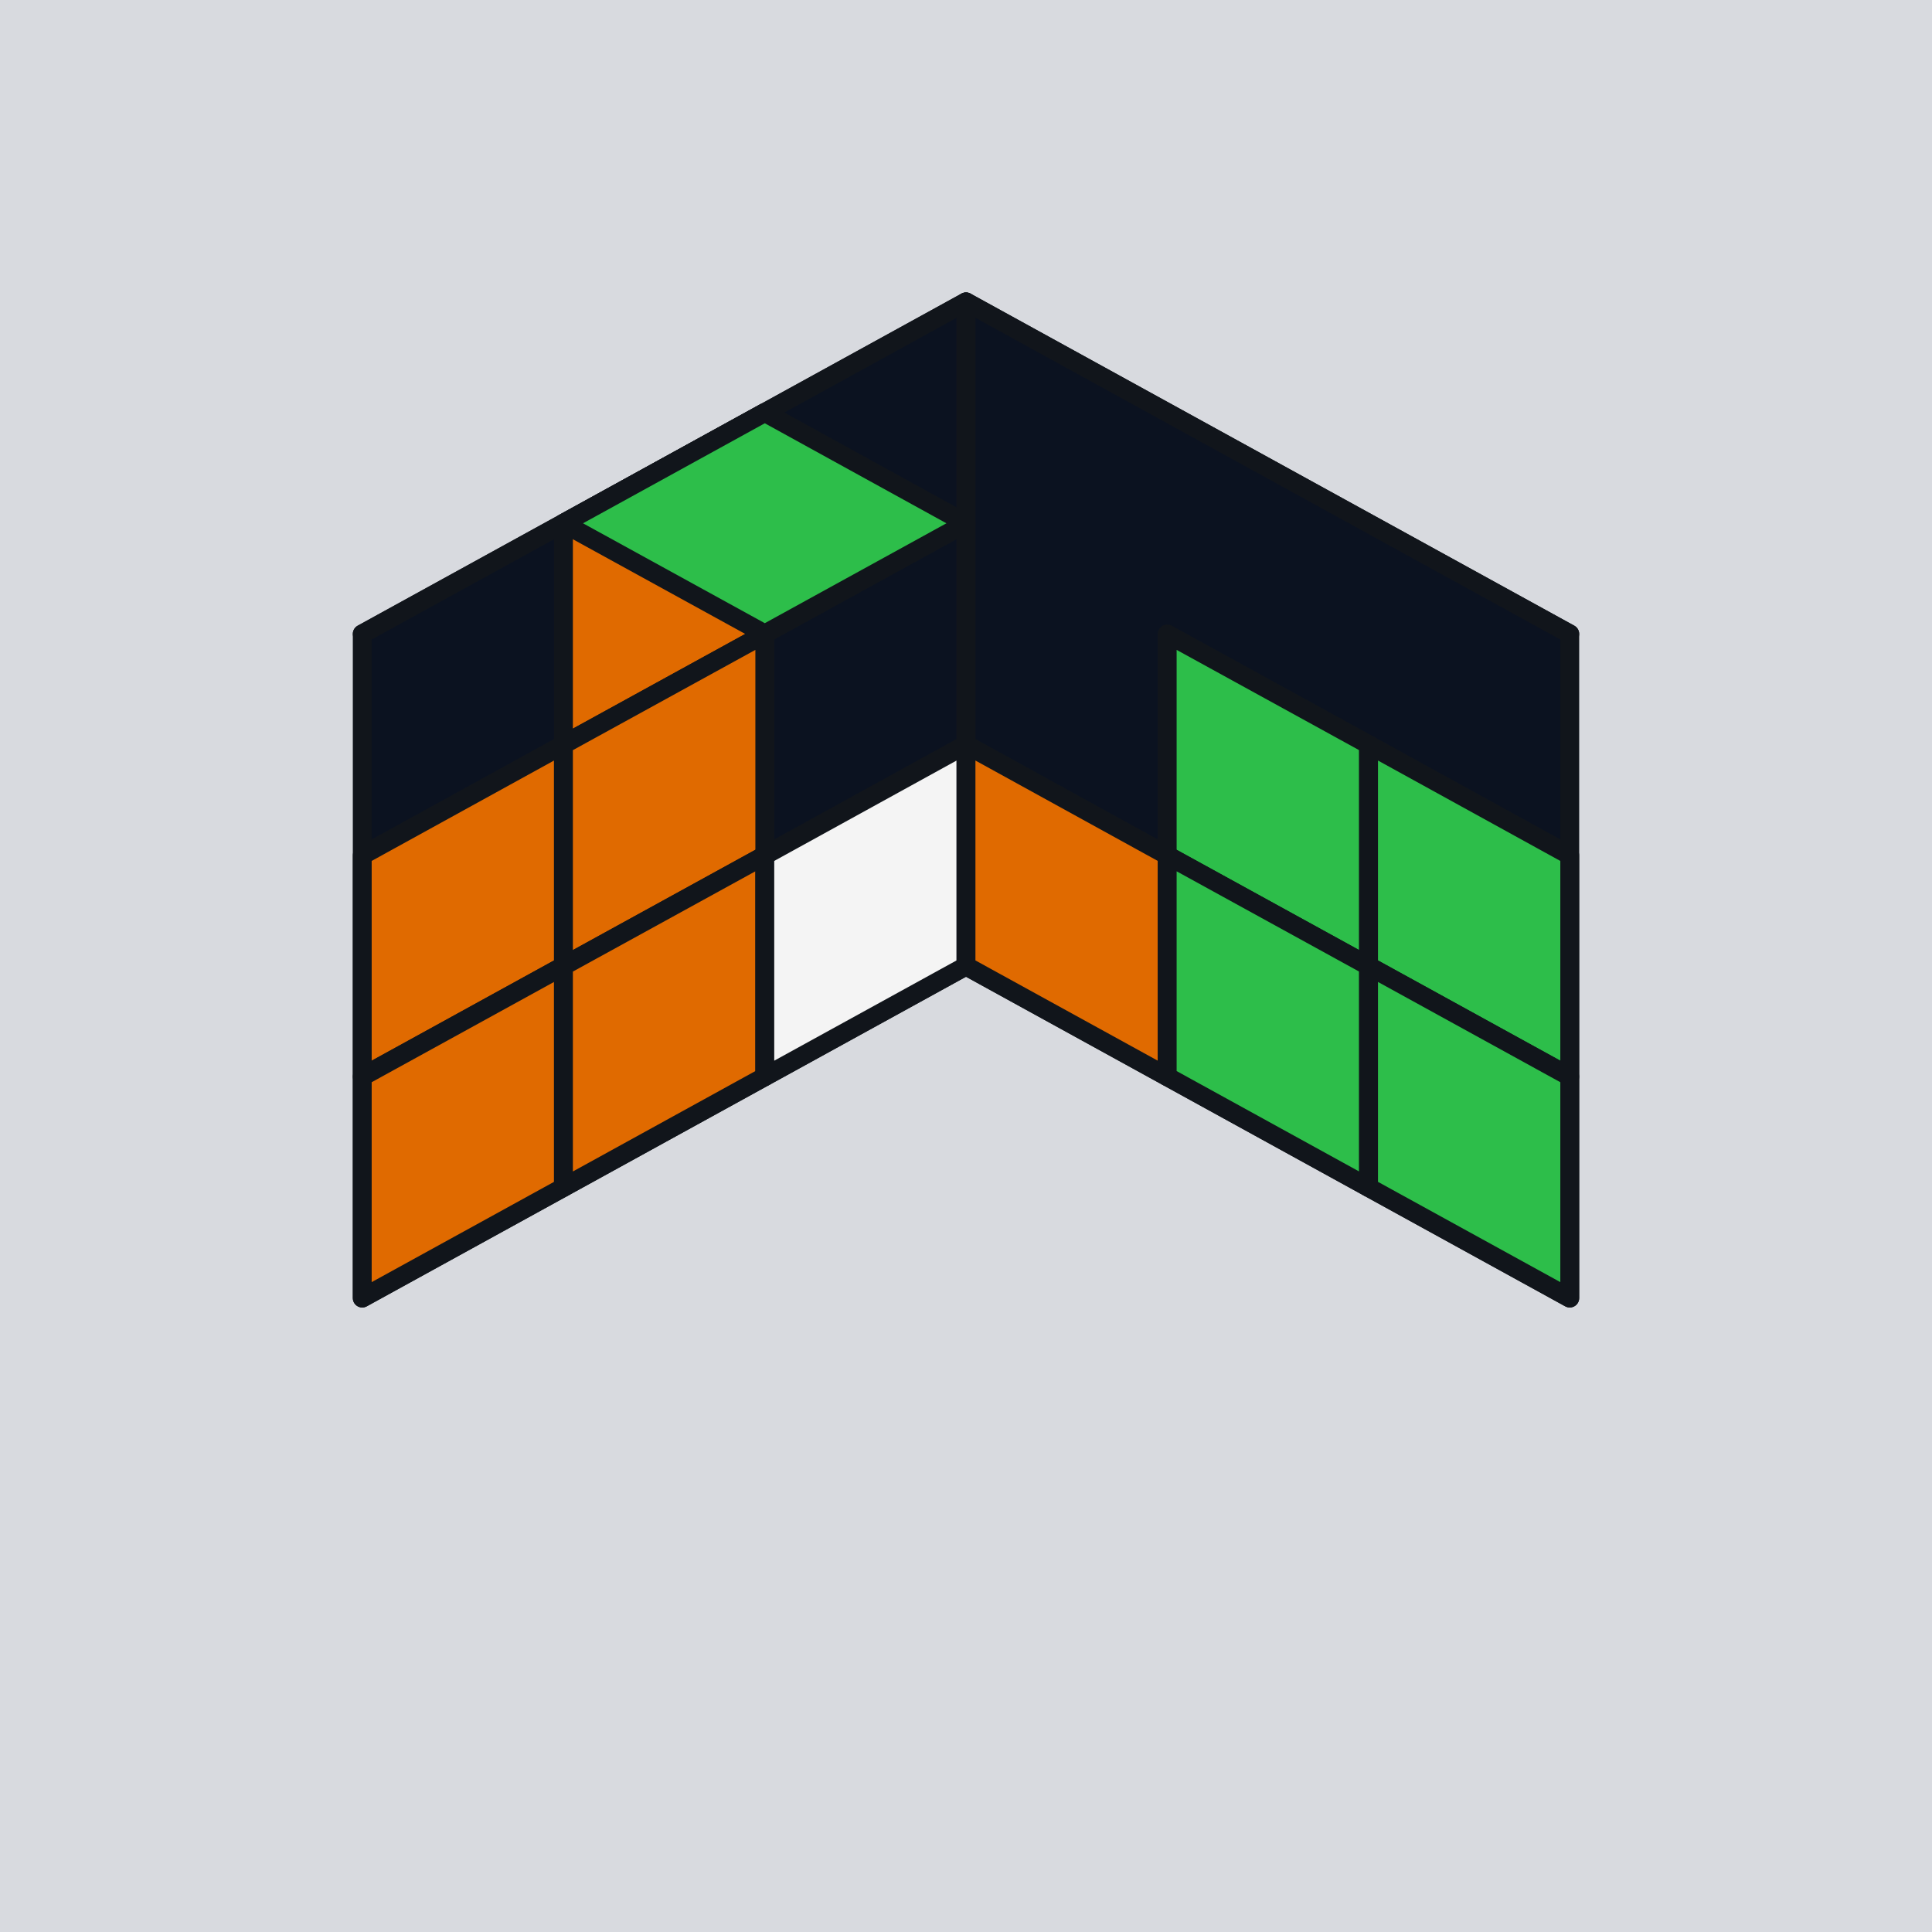
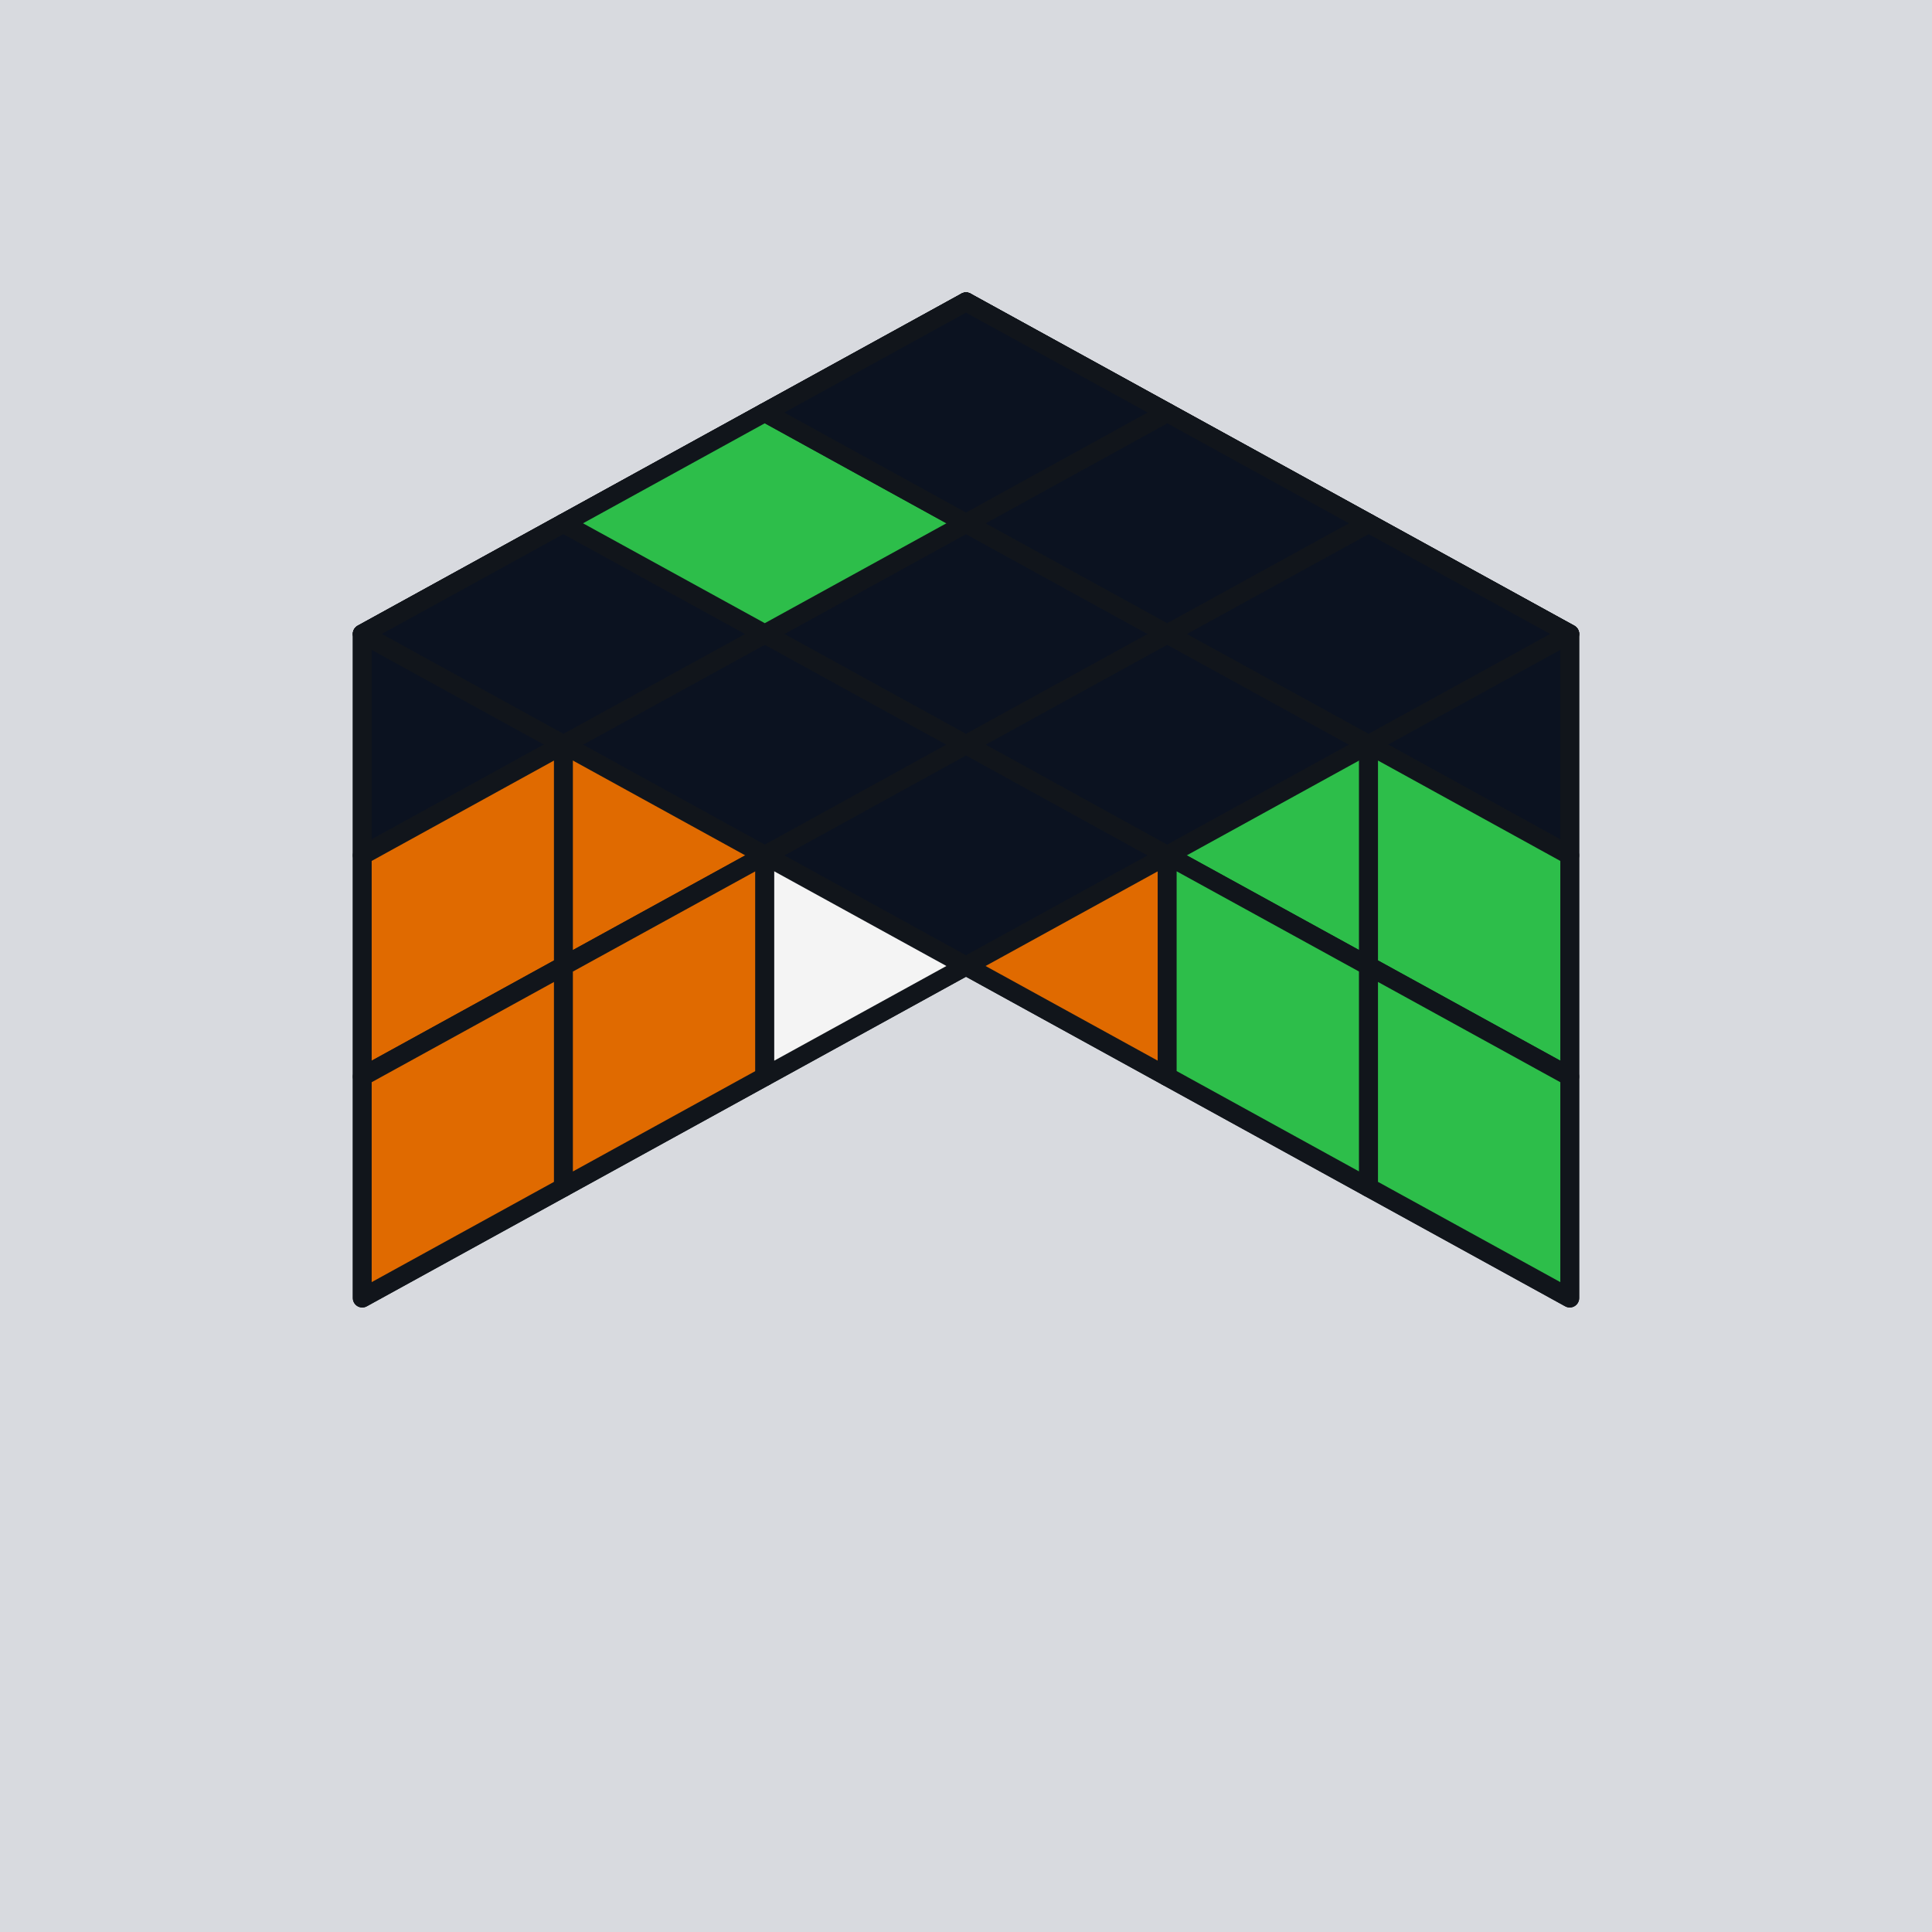
<svg xmlns="http://www.w3.org/2000/svg" viewBox="0 0 128 128">
  <rect x="0" y="0" width="128" height="128" fill="#D8DADF" />
  <polygon points="64.00,64.00 104.00,42.00 64.00,20.00 24.00,42.00" fill="#0B1220" stroke="#11151B" stroke-width="1.25" stroke-linejoin="round" />
  <polygon points="24.00,42.00 64.00,20.00 64.00,64.00 24.00,86.00" fill="#0B1220" stroke="#11151B" stroke-width="1.25" stroke-linejoin="round" />
  <polygon points="64.00,20.00 104.00,42.00 104.00,86.00 64.00,64.00" fill="#0B1220" stroke="#11151B" stroke-width="1.25" stroke-linejoin="round" />
+   <polygon points="24.00,42.00 37.33,34.67 37.33,49.33 24.00,56.67" fill="#0B1220" stroke="#11151B" stroke-width="1.25" stroke-linejoin="round" />
  <polygon points="37.33,34.67 50.67,27.33 50.67,42.00 37.33,49.33" fill="#E06A00" stroke="#11151B" stroke-width="1.25" stroke-linejoin="round" />
+   <polygon points="50.67,27.33 64.00,20.00 64.00,34.67 50.67,42.00" fill="#0B1220" stroke="#11151B" stroke-width="1.25" stroke-linejoin="round" />
  <polygon points="24.00,56.67 37.33,49.33 37.33,64.00 24.00,71.33" fill="#E06A00" stroke="#11151B" stroke-width="1.25" stroke-linejoin="round" />
  <polygon points="37.33,49.33 50.67,42.00 50.67,56.67 37.33,64.00" fill="#E06A00" stroke="#11151B" stroke-width="1.25" stroke-linejoin="round" />
+   <polygon points="50.67,42.00 64.00,34.67 64.00,49.33 50.67,56.67" fill="#0B1220" stroke="#11151B" stroke-width="1.25" stroke-linejoin="round" />
  <polygon points="24.00,71.33 37.33,64.00 37.33,78.67 24.00,86.00" fill="#E06A00" stroke="#11151B" stroke-width="1.25" stroke-linejoin="round" />
  <polygon points="37.33,64.00 50.67,56.67 50.67,71.33 37.33,78.67" fill="#E06A00" stroke="#11151B" stroke-width="1.25" stroke-linejoin="round" />
  <polygon points="50.67,56.67 64.00,49.33 64.00,64.00 50.67,71.33" fill="#F4F4F4" stroke="#11151B" stroke-width="1.25" stroke-linejoin="round" />
+   <polygon points="64.00,20.00 77.33,27.33 77.33,42.00 64.00,34.67" fill="#0B1220" stroke="#11151B" stroke-width="1.25" stroke-linejoin="round" />
+   <polygon points="77.33,27.33 90.67,34.67 90.67,49.33 77.33,42.00" fill="#0B1220" stroke="#11151B" stroke-width="1.25" stroke-linejoin="round" />
+   <polygon points="90.67,34.67 104.00,42.00 104.00,56.67 90.67,49.33" fill="#0B1220" stroke="#11151B" stroke-width="1.25" stroke-linejoin="round" />
+   <polygon points="64.00,34.67 77.33,42.00 77.33,56.67 64.00,49.33" fill="#0B1220" stroke="#11151B" stroke-width="1.25" stroke-linejoin="round" />
  <polygon points="77.33,42.00 90.67,49.33 90.67,64.00 77.33,56.67" fill="#2DBE4A" stroke="#11151B" stroke-width="1.25" stroke-linejoin="round" />
  <polygon points="90.67,49.33 104.00,56.67 104.00,71.33 90.67,64.00" fill="#2DBE4A" stroke="#11151B" stroke-width="1.25" stroke-linejoin="round" />
  <polygon points="64.00,49.33 77.33,56.67 77.33,71.33 64.00,64.00" fill="#E06A00" stroke="#11151B" stroke-width="1.25" stroke-linejoin="round" />
  <polygon points="77.33,56.67 90.67,64.00 90.67,78.67 77.33,71.33" fill="#2DBE4A" stroke="#11151B" stroke-width="1.25" stroke-linejoin="round" />
  <polygon points="90.67,64.00 104.00,71.33 104.00,86.00 90.67,78.67" fill="#2DBE4A" stroke="#11151B" stroke-width="1.25" stroke-linejoin="round" />
+   <polygon points="64.00,64.00 77.33,56.67 64.00,49.33 50.67,56.67" fill="#0B1220" stroke="#11151B" stroke-width="1.25" stroke-linejoin="round" />
+   <polygon points="77.33,56.67 90.67,49.33 77.33,42.00 64.00,49.33" fill="#0B1220" stroke="#11151B" stroke-width="1.25" stroke-linejoin="round" />
+   <polygon points="90.67,49.33 104.00,42.00 90.67,34.67 77.33,42.00" fill="#0B1220" stroke="#11151B" stroke-width="1.25" stroke-linejoin="round" />
+   <polygon points="50.67,56.67 64.00,49.33 50.67,42.00 37.33,49.33" fill="#0B1220" stroke="#11151B" stroke-width="1.25" stroke-linejoin="round" />
+   <polygon points="64.00,49.33 77.33,42.00 64.00,34.67 50.67,42.00" fill="#0B1220" stroke="#11151B" stroke-width="1.25" stroke-linejoin="round" />
+   <polygon points="77.33,42.00 90.67,34.67 77.33,27.33 64.00,34.67" fill="#0B1220" stroke="#11151B" stroke-width="1.25" stroke-linejoin="round" />
+   <polygon points="37.33,49.33 50.67,42.00 37.33,34.67 24.00,42.00" fill="#0B1220" stroke="#11151B" stroke-width="1.25" stroke-linejoin="round" />
  <polygon points="50.67,42.00 64.00,34.67 50.67,27.33 37.33,34.67" fill="#2DBE4A" stroke="#11151B" stroke-width="1.25" stroke-linejoin="round" />
+   <polygon points="64.00,34.67 77.33,27.33 64.00,20.00 50.67,27.33" fill="#0B1220" stroke="#11151B" stroke-width="1.25" stroke-linejoin="round" />
</svg>
